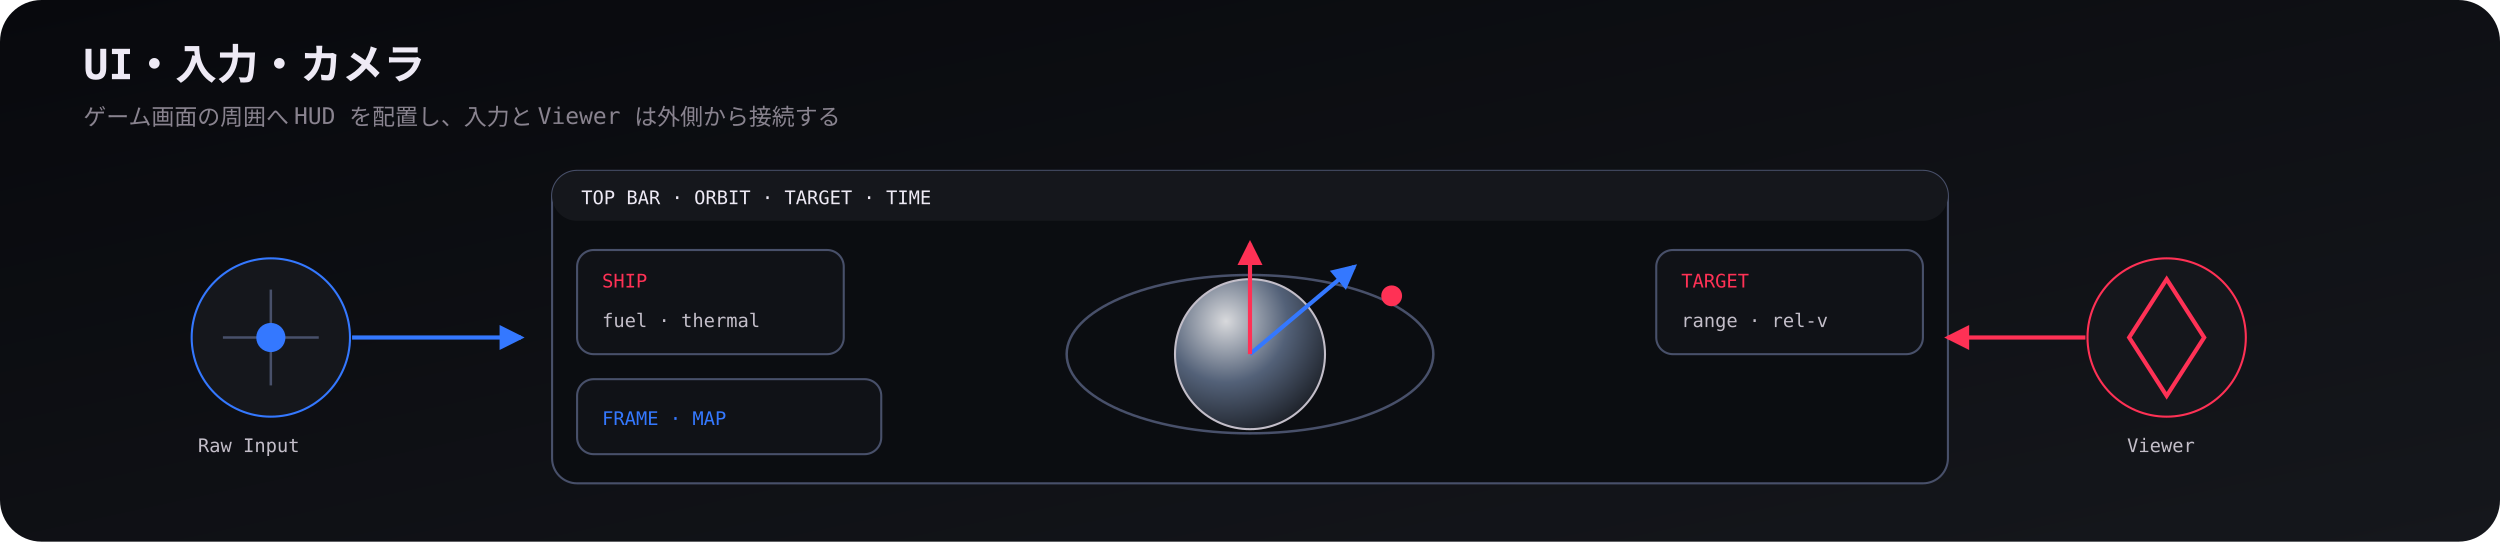
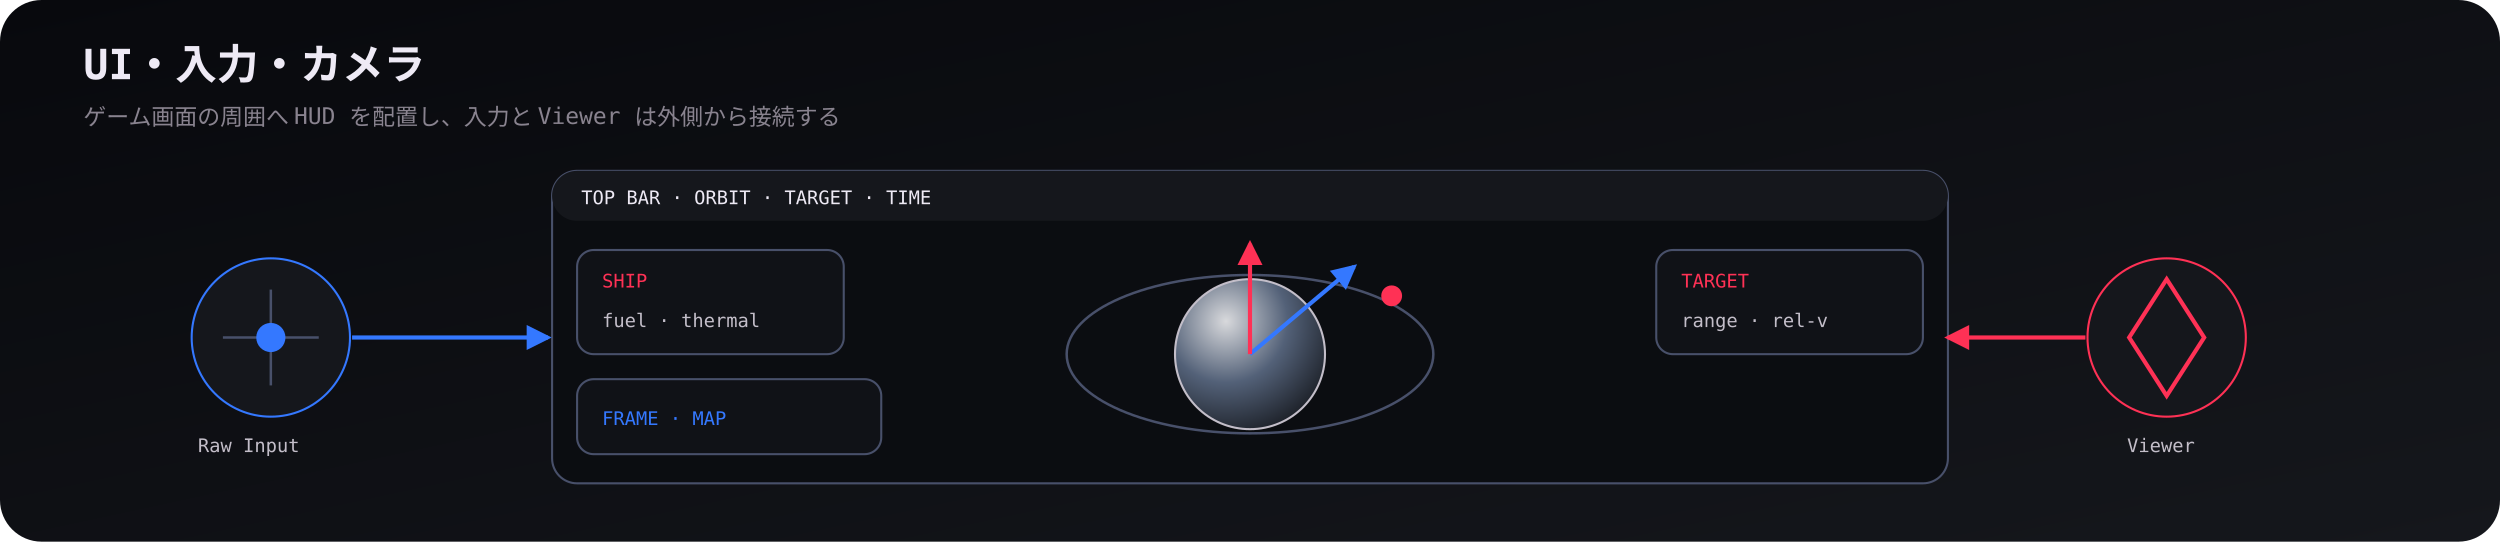
<svg xmlns="http://www.w3.org/2000/svg" width="1200" height="260" viewBox="0 0 1200 260" role="img">
  <defs>
    <style>
.m{font-family:ui-monospace,SFMono-Regular,Menlo,Consolas,"Yu Gothic",monospace}.s{font-family:system-ui,-apple-system,"Hiragino Sans","Yu Gothic",sans-serif}
.t{fill:#eeeaf5}.b{fill:#c3bec9}.d{fill:#89838f}.a{fill:#ff3155}.u{fill:#3478ff}
.g{fill:none;stroke:#48506a;stroke-width:1.2}.w{fill:none;stroke:#89838f;stroke-width:1.4}.r{fill:none;stroke:#ff3155;stroke-width:2}.bl{fill:none;stroke:#3478ff;stroke-width:2}.dash{stroke-dasharray:6 6}
.h{font-size:20px;font-weight:700}.v{font-size:14px;font-weight:650}.sm{font-size:11px}.xs{font-size:9px}
</style>
    <linearGradient id="bg" x1="0" y1="0" x2="1" y2="1">
      <stop stop-color="#08090d" />
      <stop offset="1" stop-color="#15171c" />
    </linearGradient>
    <radialGradient id="earth" cx=".34" cy=".28" r=".82">
      <stop stop-color="#d8d9dc" />
      <stop offset=".5" stop-color="#536178" />
      <stop offset="1" stop-color="#171a20" />
    </radialGradient>
    <marker id="ra" viewBox="0 0 10 10" refX="8.5" refY="5" markerWidth="6" markerHeight="6" orient="auto">
      <path d="M0 0L10 5 0 10Z" fill="#ff3155" />
    </marker>
    <marker id="ba" viewBox="0 0 10 10" refX="8.5" refY="5" markerWidth="6" markerHeight="6" orient="auto">
      <path d="M0 0L10 5 0 10Z" fill="#3478ff" />
    </marker>
  </defs>
  <rect width="1200" height="260" rx="20" fill="url(#bg)" />
  <text x="40" y="38" class="m t h">UI・入力・カメラ</text>
  <text x="40" y="60" class="m d sm">ゲーム画面の周囲へ HUD を配置し、入力と Viewer は外側から接続する</text>
  <g transform="translate(265 82)">
    <rect width="670" height="150" rx="12" fill="#0b0d11" stroke="#48506a" />
    <rect width="670" height="24" rx="12" fill="#15171c" />
    <text x="14" y="16" class="m t xs">TOP BAR · ORBIT · TARGET · TIME</text>
    <rect x="12" y="38" width="128" height="50" rx="8" fill="#101217" stroke="#48506a" />
    <text x="24" y="56" class="m a xs">SHIP</text>
    <text x="24" y="75" class="m b xs">fuel · thermal</text>
    <rect x="530" y="38" width="128" height="50" rx="8" fill="#101217" stroke="#48506a" />
    <text x="542" y="56" class="m a xs">TARGET</text>
    <text x="542" y="75" class="m b xs">range · rel-v</text>
    <rect x="12" y="100" width="146" height="36" rx="8" fill="#101217" stroke="#48506a" />
    <text x="24" y="122" class="m u xs">FRAME · MAP</text>
    <circle cx="335" cy="88" r="36" fill="url(#earth)" stroke="#c3bec9" />
    <ellipse cx="335" cy="88" rx="88" ry="38" class="g" />
    <circle cx="403" cy="60" r="5" fill="#ff3155" />
    <path d="M335 88L385 46" class="bl" marker-end="url(#ba)" />
    <path d="M335 88V35" class="r" marker-end="url(#ra)" />
  </g>
  <g transform="translate(65 112)">
    <circle cx="65" cy="50" r="38" fill="#15171c" stroke="#3478ff" />
    <path d="M42 50H88M65 27V73" class="g" />
    <circle cx="65" cy="50" r="7" fill="#3478ff" />
    <text x="30" y="105" class="m b xs">Raw Input</text>
-     <path d="M104 50H185" class="bl" marker-end="url(#ba)" />
+     <path d="M104 50H198" class="bl" marker-end="url(#ba)" />
  </g>
  <g transform="translate(975 112)">
    <circle cx="65" cy="50" r="38" fill="#15171c" stroke="#ff3155" />
    <path d="M65 22L83 50L65 78L47 50Z" class="r" />
    <text x="46" y="105" class="m b xs">Viewer</text>
    <path d="M26 50H-40" class="r" marker-end="url(#ra)" />
  </g>
</svg>
